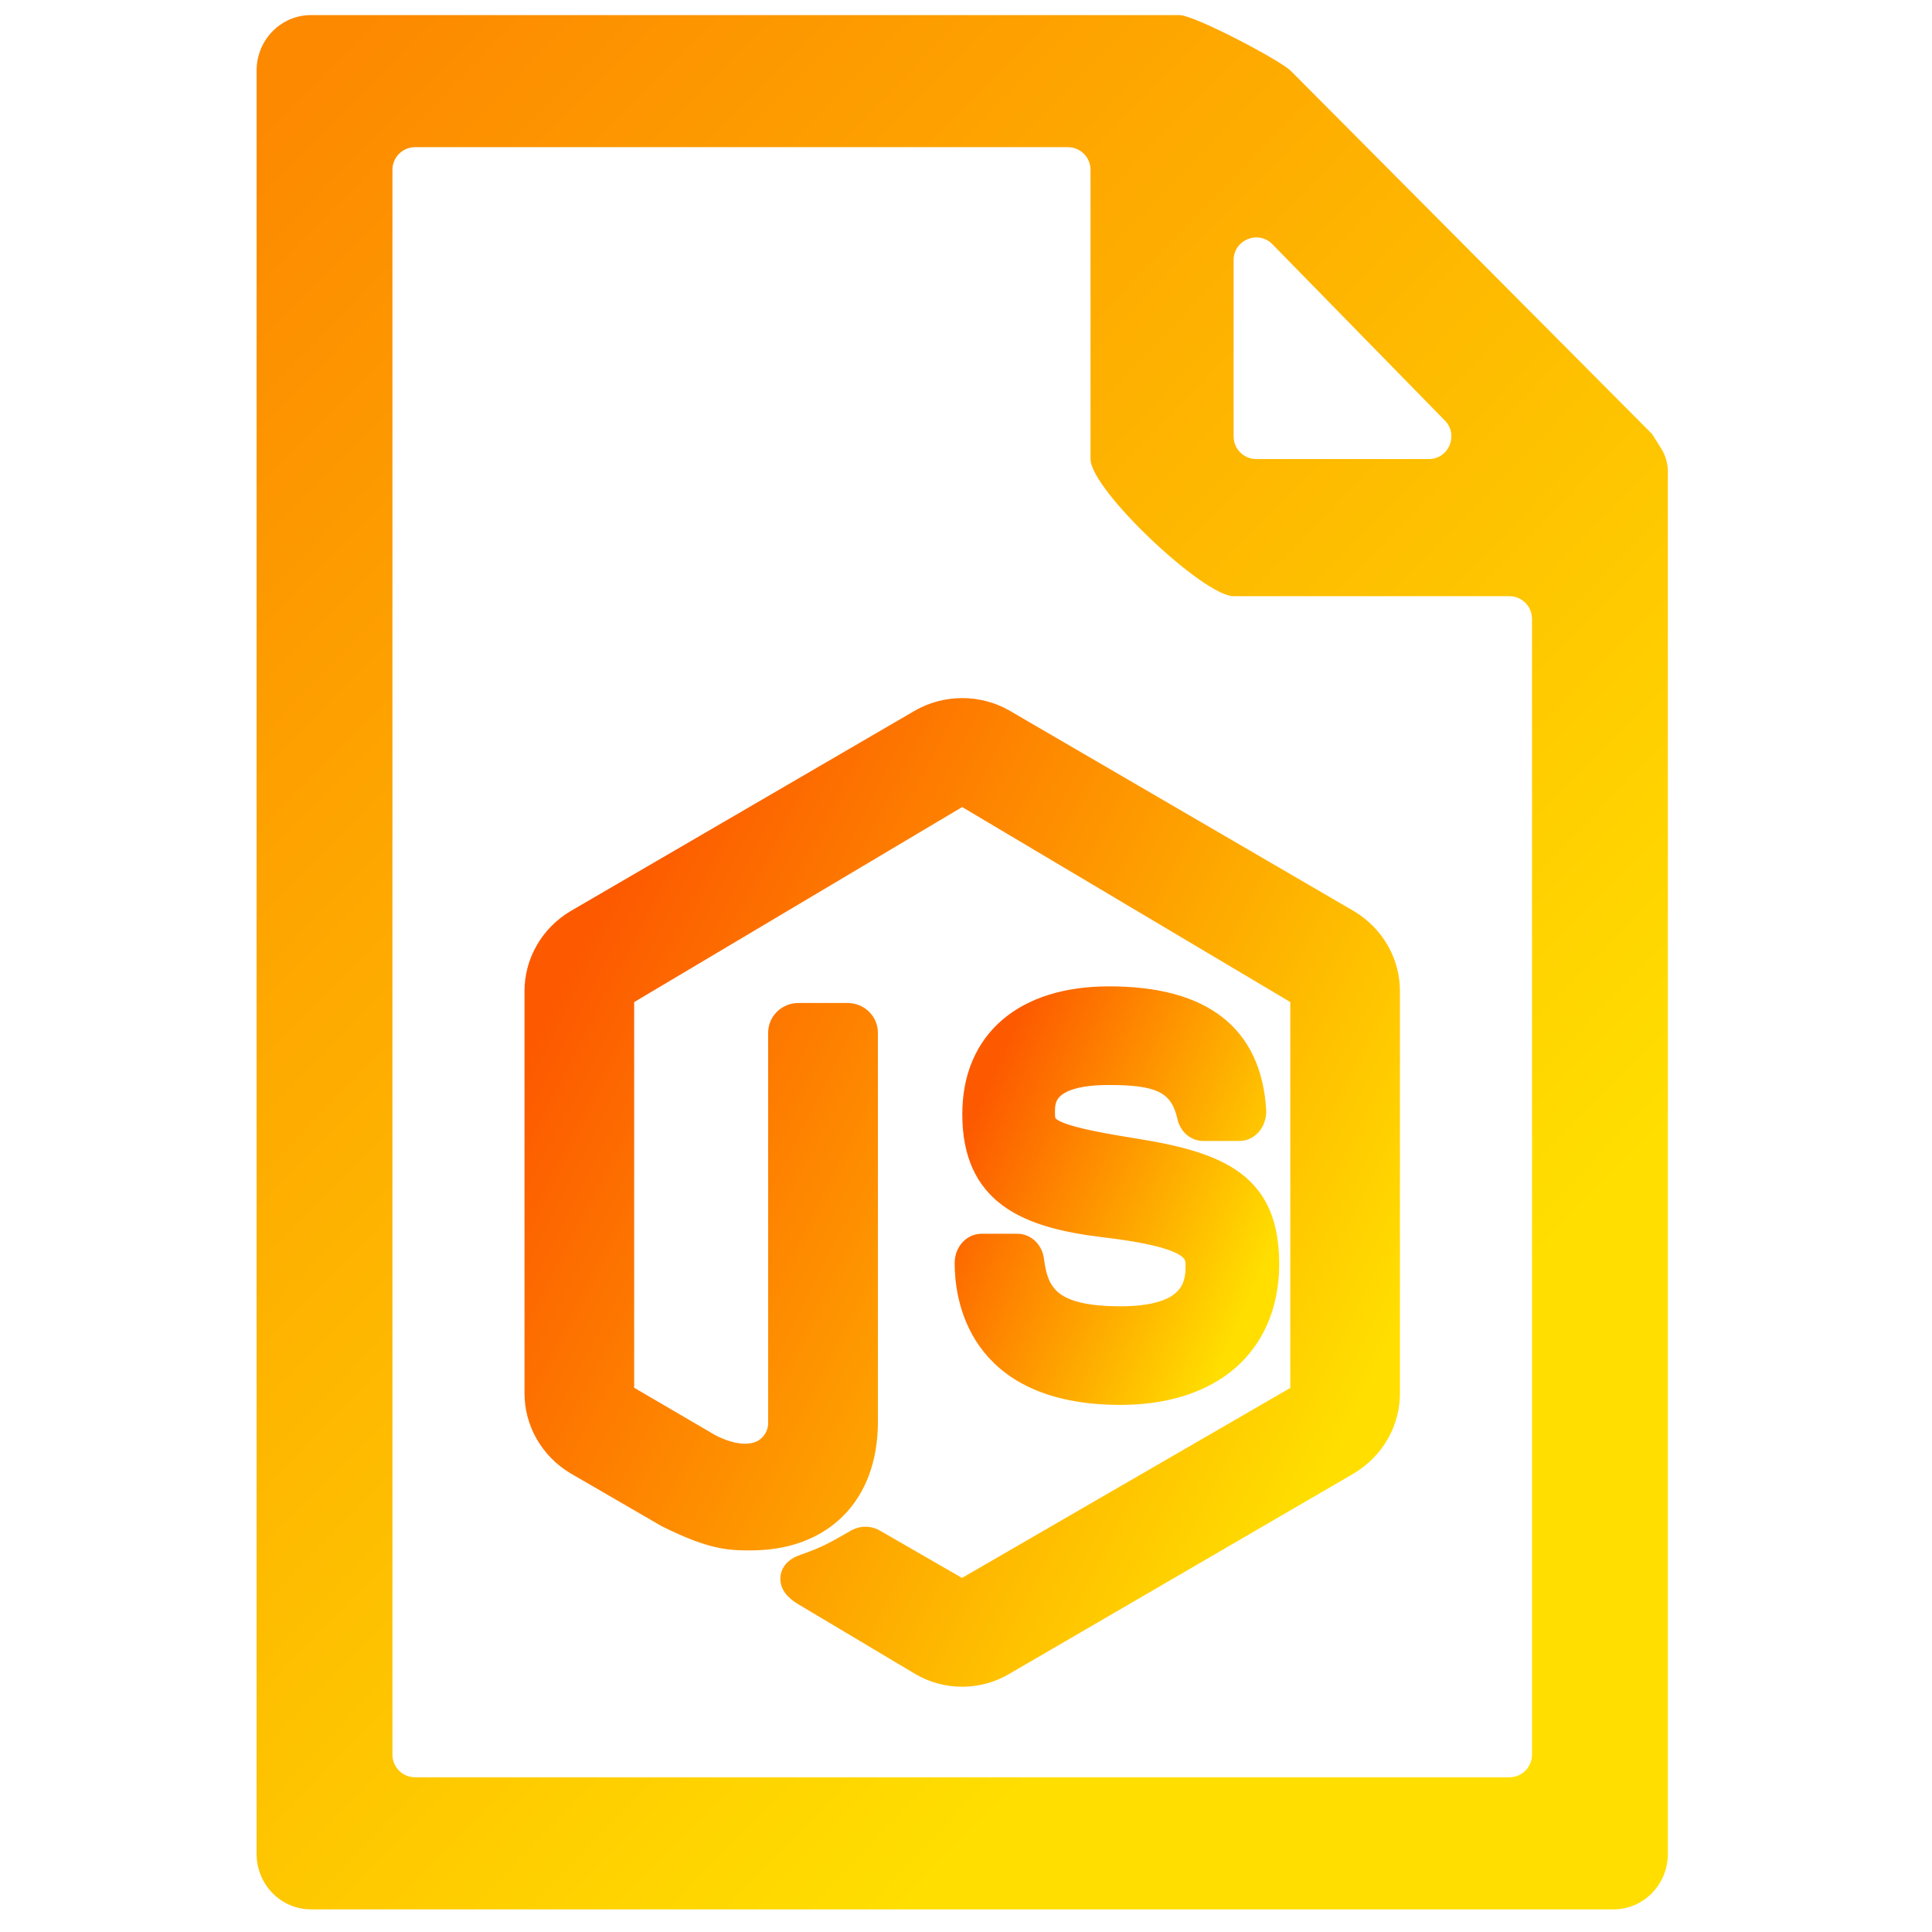
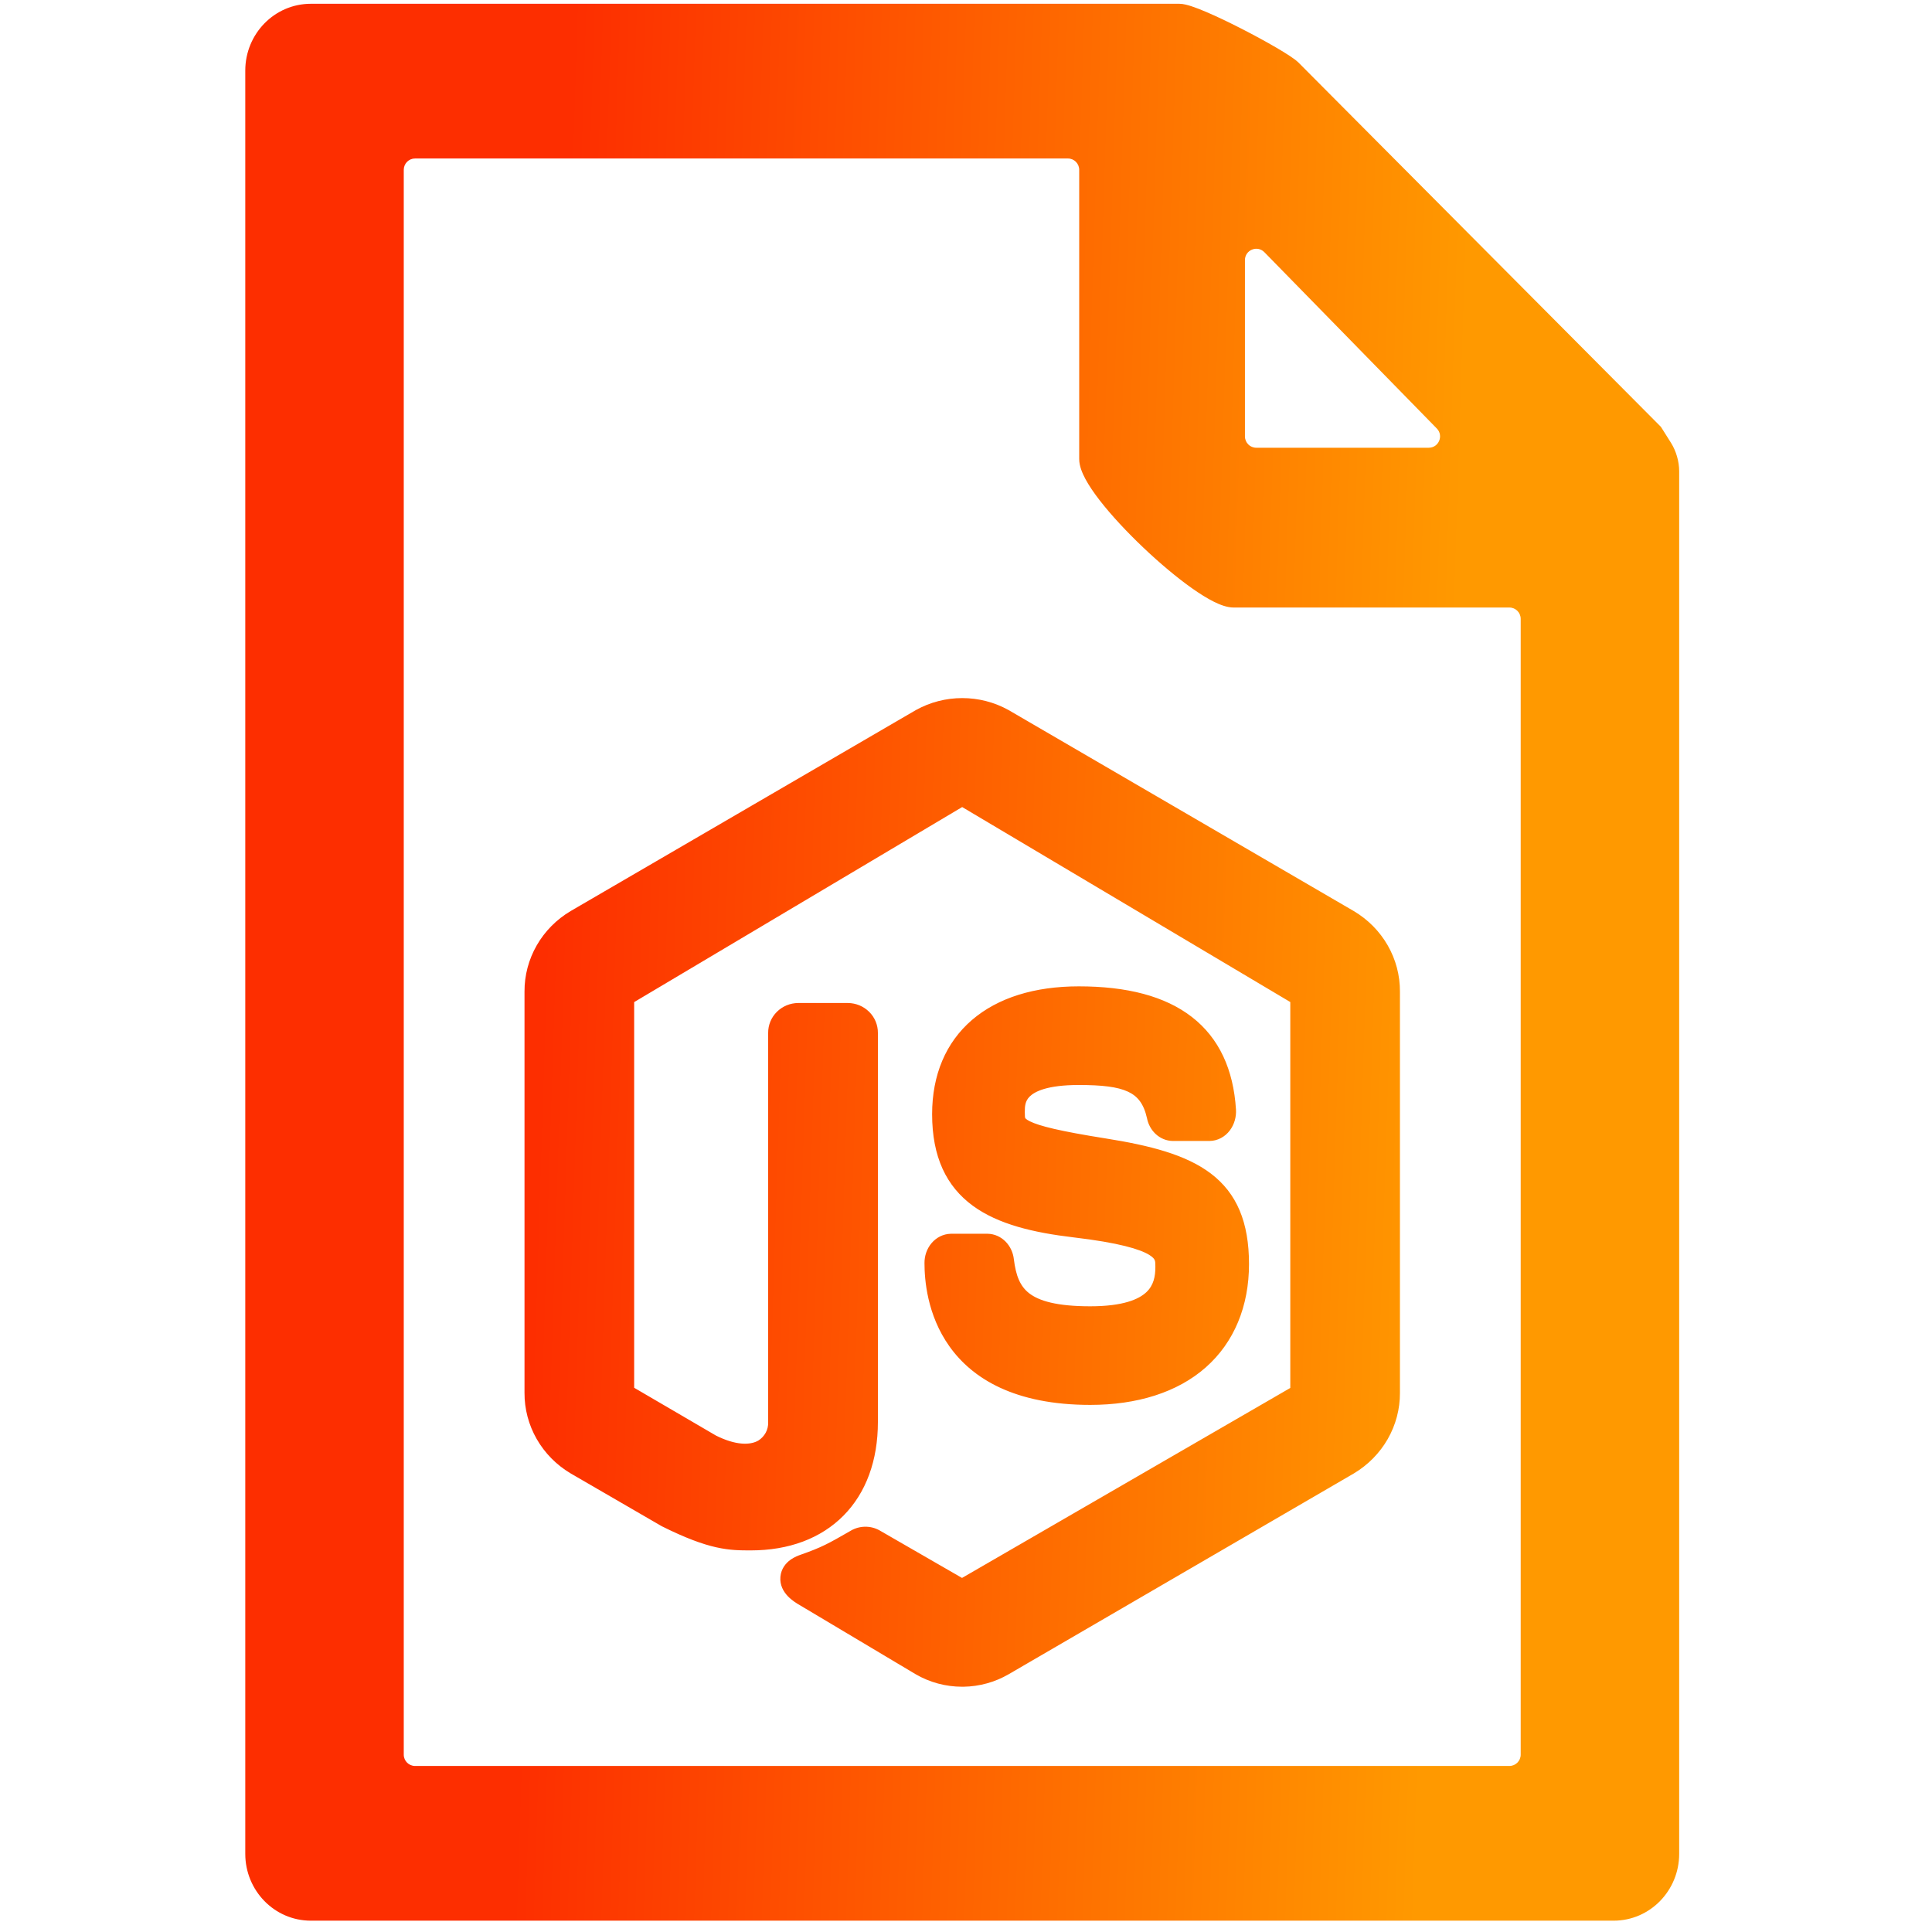
<svg xmlns="http://www.w3.org/2000/svg" width="256" height="256" viewBox="0 0 256 256" fill="none">
-   <path d="M221 62.437C221 61.433 220.677 60.318 220.141 59.468C219.561 58.549 218.901 57.501 218.9 57.5L171 9.354C169.555 7.957 158.291 2 156.269 2H41.192C37.22 2 34 5.292 34 9.354V245.646C34 249.708 37.22 253 41.192 253H213.808C217.78 253 221 249.708 221 245.646V68.182C221 66.486 221 65.708 221 62.437ZM163.462 34.464C163.462 31.775 166.726 30.444 168.606 32.367L191.458 55.73C193.316 57.63 191.97 60.828 189.313 60.828H166.462C164.805 60.828 163.462 59.485 163.462 57.828V34.464ZM55 235.5C53.343 235.5 52 234.157 52 232.5V22.5C52 20.843 53.343 19.5 55 19.5H141.5C143.157 19.5 144.5 20.843 144.5 22.5V60.828C144.5 64.889 159.489 79 163.462 79H200C201.657 79 203 80.343 203 82V232.5C203 234.157 201.657 235.5 200 235.5H55Z" fill="url(#paint0_linear)" />
-   <path d="M148.459 174.59C139.363 174.59 137.425 171.693 136.849 167.014C136.785 166.457 136.546 165.946 136.178 165.572C135.81 165.198 135.337 164.987 134.844 164.979H130.015C129.471 164.992 128.954 165.251 128.576 165.698C128.199 166.144 127.991 166.744 128 167.365C128 171.42 129.249 184.656 148.469 184.656C154.415 184.656 159.361 183.071 162.768 180.07C166.176 177.068 168 172.702 168 167.499C168 157.055 162.025 154.196 150.256 152.327C138.293 150.431 138.293 149.465 138.293 147.352C138.293 145.83 138.293 142.268 146.941 142.268C153.096 142.268 156.39 143.155 157.444 147.83C157.537 148.348 157.783 148.815 158.14 149.152C158.498 149.489 158.946 149.677 159.41 149.685H164.256C164.542 149.682 164.824 149.609 165.082 149.472C165.341 149.335 165.572 149.136 165.758 148.889C166.131 148.393 166.317 147.749 166.276 147.098C165.649 137.211 159.31 132.197 146.949 132.197C135.715 132.197 129.01 137.968 129.01 147.632C129.01 158.229 135.959 161.224 146.398 162.465C158.593 163.902 158.593 165.999 158.593 167.852C158.6 170.739 157.549 174.59 148.459 174.59Z" fill="url(#paint1_linear)" stroke="url(#paint2_linear)" stroke-width="3" />
-   <path d="M178.632 122.02L132.894 95.388C131.251 94.478 129.393 94 127.501 94C125.61 94 123.752 94.478 122.109 95.388L76.368 122.017C74.719 122.997 73.359 124.374 72.419 126.014C71.479 127.654 70.99 129.502 71 131.379V184.566C70.99 186.444 71.479 188.293 72.419 189.934C73.359 191.575 74.719 192.954 76.368 193.937L88.362 200.89L88.43 200.927C94.486 203.936 96.805 203.936 99.491 203.936C108.949 203.936 114.826 197.993 114.826 188.426V136.856C114.831 136.212 114.574 135.592 114.109 135.133C113.644 134.673 113.011 134.411 112.348 134.404H105.762C105.099 134.411 104.466 134.673 104.001 135.133C103.537 135.592 103.279 136.212 103.285 136.856V188.426C103.308 189.164 103.135 189.896 102.782 190.55C102.429 191.204 101.908 191.759 101.269 192.16C99.533 193.188 97.011 192.971 94.165 191.545L82.671 184.829C82.627 184.8 82.591 184.76 82.566 184.715C82.542 184.669 82.529 184.618 82.53 184.566V132.13C82.531 132.07 82.548 132.011 82.579 131.958C82.609 131.906 82.651 131.861 82.703 131.827L127.385 105.258C127.419 105.242 127.455 105.234 127.493 105.234C127.53 105.234 127.567 105.242 127.6 105.258L172.309 131.827C172.359 131.863 172.401 131.911 172.429 131.965C172.457 132.02 172.471 132.081 172.47 132.142V184.566C172.471 184.62 172.46 184.674 172.437 184.723V184.723C172.391 184.822 172.291 184.879 172.196 184.934L127.695 210.689C127.626 210.729 127.553 210.769 127.473 210.768V210.768C127.394 210.768 127.321 210.729 127.253 210.689L115.929 204.161C115.59 203.946 115.198 203.822 114.794 203.801C114.389 203.781 113.986 203.865 113.625 204.044L113.525 204.101C110.371 205.916 109.523 206.387 106.598 207.421C106.121 207.59 105 207.993 104.903 209.07C104.806 210.147 105.871 210.912 106.819 211.447L122.091 220.552C123.719 221.498 125.58 221.998 127.476 222H127.647C129.497 221.972 131.306 221.472 132.894 220.552L178.632 193.945C180.28 192.959 181.639 191.579 182.579 189.937C183.519 188.294 184.008 186.445 184 184.566V131.379C184.009 129.502 183.52 127.655 182.58 126.016C181.64 124.377 180.28 123 178.632 122.02Z" fill="url(#paint3_linear)" stroke="url(#paint4_linear)" stroke-width="3" />
+   <path fill-rule="evenodd" clip-rule="evenodd" d="M220.141 59.468C220.677 60.318 221 61.433 221 62.437V68.182V245.646C221 249.708 217.78 253 213.808 253H41.192C37.22 253 34 249.708 34 245.646V9.354C34 5.292 37.22 2 41.192 2H156.269C158.291 2 169.555 7.957 171 9.354L218.9 57.5C218.9 57.5 219.068 57.767 219.309 58.149C219.546 58.525 219.854 59.013 220.141 59.468ZM168.606 32.367C166.726 30.444 163.462 31.775 163.462 34.464V57.828C163.462 59.485 164.805 60.828 166.462 60.828H189.313C191.97 60.828 193.316 57.63 191.458 55.73L168.606 32.367ZM52 232.5C52 234.157 53.343 235.5 55 235.5H200C201.657 235.5 203 234.157 203 232.5V82C203 80.343 201.657 79 200 79H163.462C159.489 79 144.5 64.889 144.5 60.828V22.5C144.5 20.843 143.157 19.5 141.5 19.5H55C53.343 19.5 52 20.843 52 22.5V232.5ZM178.632 122.02L132.894 95.388C131.251 94.478 129.393 94 127.501 94C125.61 94 123.752 94.478 122.109 95.388L76.368 122.017C74.719 122.997 73.359 124.374 72.419 126.014C71.479 127.654 70.99 129.502 71 131.379V184.566C70.99 186.444 71.479 188.293 72.419 189.934C73.359 191.575 74.719 192.954 76.368 193.937L88.362 200.89L88.43 200.927C94.486 203.936 96.805 203.936 99.491 203.936C108.949 203.936 114.826 197.993 114.826 188.426V136.856C114.831 136.212 114.574 135.592 114.109 135.133C113.644 134.673 113.011 134.411 112.348 134.404H105.762C105.099 134.411 104.466 134.673 104.001 135.133C103.537 135.592 103.279 136.212 103.285 136.856V188.426C103.308 189.164 103.135 189.896 102.782 190.55C102.429 191.204 101.908 191.759 101.269 192.16C99.533 193.188 97.011 192.971 94.165 191.545L82.671 184.829C82.627 184.8 82.591 184.76 82.566 184.715C82.542 184.669 82.529 184.618 82.53 184.566V132.13C82.531 132.07 82.548 132.011 82.579 131.958C82.609 131.906 82.651 131.861 82.703 131.827L127.385 105.258C127.419 105.242 127.455 105.234 127.493 105.234C127.53 105.234 127.567 105.242 127.6 105.258L172.309 131.827C172.359 131.863 172.401 131.911 172.429 131.965C172.457 132.02 172.471 132.081 172.47 132.142V184.566C172.471 184.62 172.46 184.674 172.437 184.723C172.392 184.821 172.293 184.878 172.199 184.932L172.196 184.934L127.695 210.689C127.626 210.729 127.553 210.769 127.473 210.768C127.394 210.768 127.321 210.729 127.253 210.689L115.929 204.161C115.59 203.946 115.198 203.822 114.794 203.801C114.389 203.781 113.986 203.865 113.625 204.044L113.525 204.101C110.371 205.916 109.523 206.387 106.598 207.421C106.121 207.59 105 207.993 104.903 209.07C104.806 210.147 105.871 210.912 106.819 211.447L122.091 220.552C123.719 221.498 125.58 221.998 127.476 222H127.647C129.497 221.972 131.306 221.472 132.894 220.552L178.632 193.945C180.28 192.959 181.639 191.579 182.579 189.937C183.519 188.294 184.008 186.445 184 184.566V131.379C184.009 129.502 183.52 127.655 182.58 126.016C181.64 124.377 180.28 123 178.632 122.02ZM144.459 174.59C135.363 174.59 133.425 171.693 132.849 167.014C132.785 166.457 132.546 165.946 132.178 165.572C131.81 165.198 131.337 164.987 130.844 164.979H126.015C125.471 164.992 124.954 165.251 124.576 165.698C124.199 166.144 123.991 166.744 124 167.365C124 171.42 125.249 184.656 144.469 184.656C150.415 184.656 155.361 183.071 158.768 180.07C162.176 177.068 164 172.702 164 167.499C164 157.055 158.025 154.196 146.256 152.327C134.293 150.431 134.293 149.465 134.293 147.352C134.293 145.83 134.293 142.268 142.941 142.268C149.096 142.268 152.39 143.155 153.444 147.83C153.537 148.348 153.783 148.815 154.14 149.152C154.498 149.489 154.946 149.677 155.41 149.685H160.256C160.542 149.682 160.824 149.609 161.082 149.472C161.341 149.335 161.572 149.136 161.758 148.889C162.131 148.393 162.317 147.749 162.276 147.098C161.649 137.211 155.31 132.197 142.949 132.197C131.715 132.197 125.01 137.968 125.01 147.632C125.01 158.229 131.959 161.224 142.398 162.465C154.593 163.902 154.593 165.999 154.593 167.852C154.6 170.739 153.549 174.59 144.459 174.59Z" fill="url(#paint0_linear_667_152)" />
+   <path d="M220.141 59.468L221.41 58.668L221.41 58.668L220.141 59.468ZM171 9.354L172.063 8.296L172.053 8.285L172.042 8.275L171 9.354ZM218.9 57.5L220.169 56.7L220.081 56.56L219.963 56.442L218.9 57.5ZM219.309 58.149L220.578 57.349L220.578 57.349L219.309 58.149ZM168.606 32.367L167.534 33.415L167.534 33.415L168.606 32.367ZM191.458 55.73L190.386 56.779L190.386 56.779L191.458 55.73ZM132.894 95.388L133.649 94.091L133.635 94.083L133.62 94.075L132.894 95.388ZM178.632 122.02L179.399 120.731L179.387 120.724L178.632 122.02ZM122.109 95.388L121.383 94.075L121.368 94.083L121.354 94.091L122.109 95.388ZM76.368 122.017L75.613 120.721L75.601 120.728L76.368 122.017ZM71 131.379L72.5 131.379L72.5 131.371L71 131.379ZM71 184.566L72.5 184.574V184.566H71ZM72.419 189.934L71.118 190.68L71.118 190.68L72.419 189.934ZM76.368 193.937L75.599 195.225L75.607 195.23L75.615 195.235L76.368 193.937ZM88.362 200.89L87.61 202.188L87.626 202.197L87.643 202.206L88.362 200.89ZM88.43 200.927L87.71 202.243L87.736 202.257L87.762 202.27L88.43 200.927ZM114.826 136.856L113.326 136.844V136.856H114.826ZM114.109 135.133L113.054 136.199L113.055 136.201L114.109 135.133ZM112.348 134.404L112.364 132.904L112.356 132.904H112.348V134.404ZM105.762 134.404V132.904H105.754L105.746 132.904L105.762 134.404ZM104.001 135.133L105.056 136.199L105.056 136.199L104.001 135.133ZM103.285 136.856H104.785L104.785 136.842L103.285 136.856ZM103.285 188.426H101.785V188.449L101.786 188.473L103.285 188.426ZM101.269 192.16L102.033 193.451L102.05 193.441L102.066 193.431L101.269 192.16ZM94.165 191.545L93.408 192.84L93.45 192.864L93.493 192.886L94.165 191.545ZM82.671 184.829L81.845 186.081L81.879 186.104L81.914 186.124L82.671 184.829ZM82.566 184.715L81.244 185.422L81.247 185.43L81.251 185.437L82.566 184.715ZM82.53 184.566L84.03 184.583L84.03 184.575V184.566H82.53ZM82.53 132.13L81.03 132.085L81.03 132.108V132.13H82.53ZM82.579 131.958L81.281 131.205L81.275 131.215L82.579 131.958ZM82.703 131.827L81.937 130.538L81.908 130.555L81.88 130.573L82.703 131.827ZM127.385 105.258L126.746 103.901L126.681 103.932L126.618 103.969L127.385 105.258ZM127.6 105.258L128.366 103.969L128.312 103.936L128.254 103.908L127.6 105.258ZM172.309 131.827L173.185 130.61L173.132 130.571L173.075 130.538L172.309 131.827ZM172.429 131.965L173.766 131.284L173.761 131.275L172.429 131.965ZM172.47 132.142L170.97 132.118L170.97 132.13V132.142H172.47ZM172.47 184.566H170.97V184.58L170.97 184.594L172.47 184.566ZM172.437 184.723L171.079 184.086L171.077 184.091L172.437 184.723ZM172.199 184.932L171.448 183.634L171.445 183.636L172.199 184.932ZM172.196 184.934L172.947 186.232L172.951 186.23L172.196 184.934ZM127.695 210.689L126.944 209.391L126.943 209.391L127.695 210.689ZM127.473 210.768L127.492 209.268L127.482 209.268H127.473V210.768ZM127.253 210.689L128.014 209.396L128.002 209.389L127.253 210.689ZM115.929 204.161L115.126 205.428L115.152 205.445L115.18 205.461L115.929 204.161ZM114.794 203.801L114.872 202.303L114.868 202.303L114.794 203.801ZM113.625 204.044L112.959 202.7L112.92 202.719L112.882 202.741L113.625 204.044ZM113.525 204.101L112.782 202.798L112.777 202.801L113.525 204.101ZM106.598 207.421L106.098 206.007L106.097 206.007L106.598 207.421ZM106.819 211.447L107.587 210.159L107.572 210.149L107.556 210.141L106.819 211.447ZM122.091 220.552L121.323 221.84L121.33 221.845L121.337 221.849L122.091 220.552ZM127.476 222L127.474 223.5H127.476V222ZM127.647 222V223.5H127.658L127.67 223.5L127.647 222ZM132.894 220.552L133.646 221.85L133.648 221.849L132.894 220.552ZM178.632 193.945L179.386 195.242L179.394 195.237L179.402 195.232L178.632 193.945ZM182.579 189.937L183.881 190.682L183.881 190.682L182.579 189.937ZM184 184.566L182.5 184.566L182.5 184.572L184 184.566ZM184 131.379L182.5 131.372V131.379H184ZM132.849 167.014L131.359 167.185L131.361 167.197L132.849 167.014ZM132.178 165.572L133.247 164.52L133.247 164.52L132.178 165.572ZM130.844 164.979L130.869 163.479L130.856 163.479H130.844V164.979ZM126.015 164.979V163.479H125.997L125.979 163.479L126.015 164.979ZM124.576 165.698L123.431 164.729L123.431 164.73L124.576 165.698ZM124 167.365H125.5V167.354L125.5 167.343L124 167.365ZM158.768 180.07L159.76 181.196L159.76 181.196L158.768 180.07ZM146.256 152.327L146.492 150.846L146.491 150.846L146.256 152.327ZM153.444 147.83L154.921 147.565L154.915 147.532L154.908 147.5L153.444 147.83ZM154.14 149.152L153.111 150.243L153.112 150.244L154.14 149.152ZM155.41 149.685L155.384 151.185L155.397 151.185H155.41V149.685ZM160.256 149.685V151.185H160.264L160.272 151.185L160.256 149.685ZM161.082 149.472L160.381 148.146L160.379 148.147L161.082 149.472ZM161.758 148.889L162.957 149.791L162.957 149.791L161.758 148.889ZM162.276 147.098L163.773 147.004L163.773 147.003L162.276 147.098ZM142.398 162.465L142.221 163.955L142.223 163.955L142.398 162.465ZM154.593 167.852L153.093 167.852L153.093 167.856L154.593 167.852ZM222.5 62.437C222.5 61.149 222.096 59.757 221.41 58.668L218.872 60.269C219.258 60.88 219.5 61.717 219.5 62.437H222.5ZM222.5 68.182V62.437H219.5V68.182H222.5ZM222.5 245.646V68.182H219.5V245.646H222.5ZM213.808 254.5C218.64 254.5 222.5 250.505 222.5 245.646H219.5C219.5 248.911 216.92 251.5 213.808 251.5V254.5ZM41.192 254.5H213.808V251.5H41.192V254.5ZM32.5 245.646C32.5 250.505 36.361 254.5 41.192 254.5V251.5C38.08 251.5 35.5 248.911 35.5 245.646H32.5ZM32.5 9.354V245.646H35.5V9.354H32.5ZM41.192 0.5C36.361 0.5 32.5 4.496 32.5 9.354H35.5C35.5 6.089 38.08 3.5 41.192 3.5V0.5ZM156.269 0.5H41.192V3.5H156.269V0.5ZM172.042 8.275C171.751 7.994 171.312 7.682 170.86 7.384C170.38 7.068 169.789 6.706 169.13 6.321C167.811 5.549 166.179 4.66 164.535 3.818C162.892 2.977 161.215 2.171 159.808 1.573C159.106 1.274 158.452 1.018 157.891 0.834C157.384 0.667 156.785 0.5 156.269 0.5V3.5C156.259 3.5 156.453 3.519 156.955 3.684C157.403 3.831 157.972 4.051 158.633 4.333C159.952 4.894 161.561 5.666 163.167 6.488C164.772 7.31 166.353 8.172 167.616 8.91C168.248 9.28 168.79 9.613 169.21 9.889C169.658 10.185 169.887 10.364 169.958 10.432L172.042 8.275ZM219.963 56.442L172.063 8.296L169.937 10.412L217.837 58.558L219.963 56.442ZM220.578 57.349C220.458 57.158 220.355 56.996 220.283 56.881C220.247 56.824 220.219 56.779 220.199 56.748C220.189 56.732 220.182 56.721 220.177 56.712C220.174 56.709 220.172 56.705 220.171 56.703C220.17 56.702 220.17 56.702 220.17 56.701C220.169 56.701 220.169 56.701 220.169 56.7C220.169 56.7 220.169 56.7 220.169 56.7C220.169 56.7 220.169 56.7 220.169 56.7C220.169 56.7 220.169 56.7 220.169 56.7C220.169 56.7 220.169 56.7 218.9 57.5C217.631 58.3 217.631 58.3 217.631 58.3C217.631 58.3 217.631 58.3 217.631 58.3C217.631 58.3 217.631 58.3 217.631 58.3C217.631 58.3 217.631 58.3 217.631 58.3C217.631 58.3 217.631 58.3 217.631 58.3C217.632 58.301 217.632 58.302 217.633 58.303C217.634 58.305 217.636 58.308 217.639 58.312C217.644 58.32 217.651 58.332 217.661 58.347C217.681 58.378 217.709 58.424 217.745 58.481C217.817 58.596 217.92 58.758 218.04 58.949L220.578 57.349ZM221.41 58.668C221.122 58.212 220.815 57.725 220.578 57.349L218.04 58.949C218.277 59.325 218.585 59.813 218.872 60.269L221.41 58.668ZM164.962 34.464C164.962 33.12 166.594 32.455 167.534 33.415L169.678 31.318C166.858 28.434 161.962 30.431 161.962 34.464H164.962ZM164.962 57.828V34.464H161.962V57.828H164.962ZM166.462 59.328C165.633 59.328 164.962 58.657 164.962 57.828H161.962C161.962 60.313 163.977 62.328 166.462 62.328V59.328ZM189.313 59.328H166.462V62.328H189.313V59.328ZM190.386 56.779C191.314 57.729 190.642 59.328 189.313 59.328V62.328C193.298 62.328 195.318 57.531 192.53 54.681L190.386 56.779ZM167.534 33.415L190.386 56.779L192.53 54.682L169.678 31.318L167.534 33.415ZM55 234C54.172 234 53.5 233.329 53.5 232.5H50.5C50.5 234.985 52.515 237 55 237V234ZM200 234H55V237H200V234ZM201.5 232.5C201.5 233.329 200.829 234 200 234V237C202.485 237 204.5 234.985 204.5 232.5H201.5ZM201.5 82V232.5H204.5V82H201.5ZM200 80.5C200.829 80.5 201.5 81.171 201.5 82H204.5C204.5 79.515 202.485 77.5 200 77.5V80.5ZM163.462 80.5H200V77.5H163.462V80.5ZM143 60.828C143 61.723 143.386 62.661 143.832 63.487C144.302 64.36 144.956 65.316 145.718 66.299C147.245 68.27 149.299 70.471 151.458 72.524C153.617 74.577 155.92 76.518 157.958 77.957C158.975 78.675 159.955 79.288 160.837 79.728C161.671 80.144 162.601 80.5 163.462 80.5V77.5C163.329 77.5 162.922 77.415 162.176 77.043C161.478 76.695 160.635 76.174 159.688 75.506C157.799 74.172 155.609 72.332 153.525 70.35C151.44 68.367 149.498 66.279 148.09 64.462C147.384 63.552 146.837 62.739 146.472 62.063C146.082 61.34 146 60.949 146 60.828H143ZM143 22.5V60.828H146V22.5H143ZM141.5 21C142.329 21 143 21.672 143 22.5H146C146 20.015 143.985 18 141.5 18V21ZM55 21H141.5V18H55V21ZM53.5 22.5C53.5 21.672 54.172 21 55 21V18C52.515 18 50.5 20.015 50.5 22.5H53.5ZM53.5 232.5V22.5H50.5V232.5H53.5ZM132.139 96.684L177.877 123.316L179.387 120.724L133.649 94.091L132.139 96.684ZM127.501 95.5C129.141 95.5 130.749 95.915 132.168 96.7L133.62 94.075C131.753 93.042 129.645 92.5 127.501 92.5V95.5ZM122.835 96.7C124.254 95.915 125.862 95.5 127.501 95.5V92.5C125.358 92.5 123.249 93.042 121.383 94.075L122.835 96.7ZM77.122 123.313L122.864 96.684L121.354 94.091L75.613 120.721L77.122 123.313ZM73.72 126.76C74.53 125.347 75.705 124.156 77.134 123.306L75.601 120.728C73.734 121.838 72.188 123.401 71.118 125.268L73.72 126.76ZM72.5 131.371C72.492 129.76 72.911 128.172 73.72 126.76L71.118 125.268C70.047 127.136 69.489 129.244 69.5 131.387L72.5 131.371ZM72.5 184.566V131.379H69.5V184.566H72.5ZM73.721 189.188C72.911 187.775 72.492 186.186 72.5 184.574L69.5 184.558C69.489 186.702 70.047 188.811 71.118 190.68L73.721 189.188ZM77.136 192.649C75.706 191.796 74.531 190.602 73.721 189.188L71.118 190.68C72.188 192.548 73.733 194.112 75.599 195.225L77.136 192.649ZM89.114 199.592L77.12 192.639L75.615 195.235L87.61 202.188L89.114 199.592ZM89.149 199.611L89.081 199.574L87.643 202.206L87.71 202.243L89.149 199.611ZM99.491 202.436C98.157 202.436 97.05 202.433 95.553 202.096C94.038 201.756 92.062 201.057 89.097 199.584L87.762 202.27C90.853 203.806 93.065 204.612 94.895 205.023C96.743 205.439 98.139 205.436 99.491 205.436V202.436ZM113.326 188.426C113.326 192.9 111.957 196.369 109.639 198.714C107.322 201.057 103.901 202.436 99.491 202.436V205.436C104.539 205.436 108.786 203.843 111.772 200.823C114.756 197.805 116.326 193.519 116.326 188.426H113.326ZM113.326 136.856V188.426H116.326V136.856H113.326ZM113.055 136.201C113.235 136.378 113.328 136.61 113.326 136.844L116.326 136.868C116.334 135.814 115.913 134.806 115.163 134.065L113.055 136.201ZM112.332 135.904C112.612 135.907 112.87 136.018 113.054 136.199L115.164 134.067C114.418 133.328 113.41 132.915 112.364 132.904L112.332 135.904ZM105.762 135.904H112.348V132.904H105.762V135.904ZM105.056 136.199C105.24 136.018 105.498 135.907 105.778 135.904L105.746 132.904C104.7 132.915 103.692 133.328 102.946 134.067L105.056 136.199ZM104.785 136.842C104.783 136.61 104.875 136.378 105.056 136.199L102.946 134.067C102.199 134.806 101.775 135.814 101.785 136.87L104.785 136.842ZM104.785 188.426V136.856H101.785V188.426H104.785ZM104.102 191.262C104.58 190.377 104.816 189.383 104.784 188.379L101.786 188.473C101.8 188.945 101.69 189.415 101.462 189.838L104.102 191.262ZM102.066 193.431C102.922 192.894 103.624 192.147 104.102 191.262L101.462 189.838C101.234 190.261 100.894 190.624 100.472 190.889L102.066 193.431ZM93.493 192.886C96.521 194.403 99.647 194.863 102.033 193.451L100.505 190.869C99.418 191.513 97.5 191.539 94.837 190.204L93.493 192.886ZM81.914 186.124L93.408 192.84L94.922 190.25L83.428 183.534L81.914 186.124ZM81.251 185.437C81.388 185.686 81.588 185.912 81.845 186.081L83.496 183.577C83.665 183.688 83.794 183.834 83.881 183.993L81.251 185.437ZM81.03 184.549C81.026 184.856 81.101 185.156 81.244 185.422L83.889 184.008C83.982 184.182 84.032 184.38 84.03 184.583L81.03 184.549ZM81.03 132.13V184.566H84.03V132.13H81.03ZM81.275 131.215C81.126 131.477 81.04 131.774 81.03 132.085L84.029 132.175C84.023 132.366 83.97 132.545 83.882 132.701L81.275 131.215ZM81.88 130.573C81.639 130.731 81.431 130.946 81.281 131.205L83.876 132.711C83.786 132.866 83.664 132.99 83.526 133.081L81.88 130.573ZM126.618 103.969L81.937 130.538L83.47 133.116L128.152 106.547L126.618 103.969ZM127.493 103.734C127.237 103.734 126.982 103.79 126.746 103.901L128.024 106.615C127.856 106.694 127.673 106.734 127.493 106.734V103.734ZM128.254 103.908C128.005 103.787 127.742 103.734 127.493 103.734V106.734C127.318 106.734 127.129 106.697 126.946 106.608L128.254 103.908ZM173.075 130.538L128.366 103.969L126.834 106.547L171.543 133.116L173.075 130.538ZM173.761 131.275C173.621 131.005 173.42 130.778 173.185 130.61L171.433 133.044C171.298 132.948 171.181 132.817 171.097 132.655L173.761 131.275ZM173.97 132.166C173.975 131.861 173.905 131.558 173.766 131.284L171.092 132.646C171.009 132.482 170.967 132.301 170.97 132.118L173.97 132.166ZM173.97 184.566V132.142H170.97V184.566H173.97ZM173.795 185.36C173.919 185.095 173.975 184.812 173.97 184.538L170.97 184.594C170.967 184.428 171.001 184.253 171.079 184.086L173.795 185.36ZM172.951 186.23C172.98 186.213 173.125 186.132 173.267 186.02C173.423 185.897 173.644 185.685 173.797 185.355L171.077 184.091C171.184 183.859 171.333 183.725 171.405 183.668C171.464 183.622 171.513 183.596 171.448 183.634L172.951 186.23ZM172.951 186.23L172.954 186.228L171.445 183.636L171.441 183.638L172.951 186.23ZM128.446 211.987L172.947 186.232L171.445 183.636L126.944 209.391L128.446 211.987ZM127.454 212.268C128.007 212.275 128.424 212 128.447 211.987L126.943 209.391C126.907 209.412 126.954 209.382 127.027 209.353C127.109 209.32 127.273 209.265 127.492 209.268L127.454 212.268ZM126.492 211.982C126.537 212.008 126.937 212.268 127.473 212.268V209.268C127.682 209.268 127.839 209.32 127.919 209.352C127.993 209.382 128.039 209.411 128.014 209.396L126.492 211.982ZM115.18 205.461L126.504 211.989L128.002 209.389L116.678 202.861L115.18 205.461ZM114.716 205.299C114.866 205.307 115.007 205.353 115.126 205.428L116.732 202.894C116.173 202.539 115.53 202.337 114.872 202.303L114.716 205.299ZM114.291 205.388C114.422 205.323 114.57 205.292 114.72 205.299L114.868 202.303C114.208 202.27 113.55 202.407 112.959 202.7L114.291 205.388ZM114.268 205.404L114.368 205.347L112.882 202.741L112.782 202.798L114.268 205.404ZM107.098 208.835C110.147 207.758 111.084 207.236 114.273 205.401L112.777 202.801C109.658 204.596 108.899 205.016 106.098 206.007L107.098 208.835ZM106.397 209.205C106.398 209.196 106.399 209.196 106.397 209.201C106.395 209.206 106.393 209.208 106.395 209.206C106.399 209.199 106.423 209.167 106.491 209.117C106.647 209.004 106.856 208.921 107.099 208.835L106.097 206.007C105.863 206.09 105.273 206.293 104.725 206.693C104.149 207.112 103.508 207.832 103.409 208.935L106.397 209.205ZM107.556 210.141C107.116 209.892 106.772 209.655 106.557 209.429C106.457 209.324 106.417 209.253 106.403 209.221C106.397 209.206 106.396 209.201 106.396 209.203C106.397 209.206 106.397 209.207 106.397 209.205L103.409 208.935C103.308 210.057 103.837 210.921 104.381 211.494C104.912 212.054 105.574 212.467 106.082 212.753L107.556 210.141ZM122.859 219.264L107.587 210.159L106.051 212.735L121.323 221.84L122.859 219.264ZM127.478 220.5C125.843 220.498 124.242 220.067 122.845 219.255L121.337 221.849C123.196 222.929 125.316 223.498 127.474 223.5L127.478 220.5ZM127.647 220.5H127.476V223.5H127.647V220.5ZM132.142 219.254C130.777 220.045 129.219 220.476 127.624 220.5L127.67 223.5C129.774 223.468 131.835 222.899 133.646 221.85L132.142 219.254ZM177.878 192.648L132.14 219.255L133.648 221.849L179.386 195.242L177.878 192.648ZM181.277 189.192C180.467 190.607 179.293 191.802 177.862 192.658L179.402 195.232C181.267 194.116 182.811 192.551 183.881 190.682L181.277 189.192ZM182.5 184.572C182.507 186.186 182.087 187.776 181.277 189.192L183.881 190.682C184.951 188.812 185.509 186.704 185.5 184.56L182.5 184.572ZM182.5 131.379V184.566H185.5V131.379H182.5ZM181.279 126.762C182.088 128.174 182.508 129.761 182.5 131.372L185.5 131.386C185.51 129.243 184.952 127.136 183.881 125.27L181.279 126.762ZM177.865 123.309C179.295 124.159 180.469 125.35 181.279 126.762L183.881 125.27C182.811 123.404 181.265 121.841 179.399 120.731L177.865 123.309ZM131.361 167.197C131.666 169.675 132.372 172.066 134.542 173.743C136.639 175.365 139.818 176.09 144.459 176.09V173.09C140.005 173.09 137.667 172.367 136.377 171.37C135.159 170.429 134.609 169.032 134.338 166.831L131.361 167.197ZM131.109 166.624C131.228 166.745 131.331 166.94 131.359 167.185L134.339 166.843C134.24 165.974 133.864 165.147 133.247 164.52L131.109 166.624ZM130.82 166.479C130.89 166.48 130.996 166.509 131.109 166.624L133.247 164.52C132.625 163.887 131.784 163.494 130.869 163.479L130.82 166.479ZM126.015 166.479H130.844V163.479H126.015V166.479ZM125.722 166.667C125.848 166.518 125.973 166.48 126.051 166.479L125.979 163.479C124.97 163.504 124.061 163.984 123.431 164.729L125.722 166.667ZM125.5 167.343C125.496 167.061 125.593 166.819 125.722 166.666L123.431 164.73C122.806 165.469 122.487 166.427 122.5 167.387L125.5 167.343ZM144.469 183.156C135.244 183.156 130.629 180.006 128.25 176.662C125.803 173.223 125.5 169.277 125.5 167.365H122.5C122.5 169.508 122.822 174.208 125.805 178.401C128.855 182.688 134.475 186.156 144.469 186.156V183.156ZM157.777 178.944C154.72 181.637 150.166 183.156 144.469 183.156V186.156C150.665 186.156 156.003 184.505 159.76 181.196L157.777 178.944ZM162.5 167.499C162.5 172.338 160.814 176.269 157.777 178.944L159.76 181.196C163.538 177.867 165.5 173.066 165.5 167.499H162.5ZM146.021 153.808C151.905 154.743 155.997 155.887 158.634 157.892C161.123 159.784 162.5 162.6 162.5 167.499H165.5C165.5 161.954 163.89 158.119 160.449 155.503C157.156 153 152.376 151.78 146.492 150.846L146.021 153.808ZM132.793 147.352C132.793 147.808 132.77 148.605 133.111 149.367C133.49 150.213 134.191 150.802 135.121 151.264C136.861 152.128 140.095 152.869 146.021 153.809L146.491 150.846C140.455 149.889 137.707 149.199 136.456 148.577C136.17 148.436 136.018 148.322 135.939 148.25C135.869 148.186 135.854 148.152 135.849 148.141C135.817 148.069 135.793 147.952 135.793 147.352H132.793ZM142.941 140.768C138.479 140.768 135.818 141.675 134.314 143.178C132.763 144.729 132.793 146.578 132.793 147.352H135.793C135.793 146.604 135.823 145.911 136.435 145.3C137.093 144.642 138.755 143.768 142.941 143.768V140.768ZM154.908 147.5C154.297 144.791 152.956 142.972 150.741 141.937C148.686 140.977 146.022 140.768 142.941 140.768V143.768C146.016 143.768 148.076 144.003 149.47 144.655C150.705 145.232 151.538 146.194 151.981 148.16L154.908 147.5ZM155.17 148.061C155.063 147.961 154.961 147.791 154.921 147.565L151.968 148.095C152.113 148.905 152.503 149.669 153.111 150.243L155.17 148.061ZM155.436 148.185C155.369 148.184 155.272 148.158 155.168 148.06L153.112 150.244C153.724 150.82 154.524 151.17 155.384 151.185L155.436 148.185ZM160.256 148.185H155.41V151.185H160.256V148.185ZM160.379 148.147C160.327 148.175 160.28 148.185 160.241 148.185L160.272 151.185C160.805 151.179 161.322 151.043 161.786 150.797L160.379 148.147ZM160.56 147.987C160.5 148.067 160.435 148.117 160.381 148.146L161.784 150.798C162.247 150.553 162.645 150.205 162.957 149.791L160.56 147.987ZM160.779 147.192C160.799 147.507 160.705 147.793 160.559 147.987L162.957 149.791C163.557 148.993 163.835 147.991 163.773 147.004L160.779 147.192ZM142.949 133.697C148.958 133.697 153.252 134.92 156.093 137.125C158.884 139.29 160.486 142.57 160.779 147.193L163.773 147.003C163.439 141.739 161.558 137.568 157.933 134.755C154.357 131.981 149.301 130.697 142.949 130.697V133.697ZM126.51 147.632C126.51 143.169 128.044 139.752 130.745 137.428C133.476 135.078 137.574 133.697 142.949 133.697V130.697C137.091 130.697 132.219 132.202 128.789 135.154C125.329 138.131 123.51 142.431 123.51 147.632H126.51ZM142.575 160.976C137.395 160.36 133.385 159.332 130.676 157.347C128.093 155.455 126.51 152.551 126.51 147.632H123.51C123.51 153.31 125.402 157.202 128.903 159.767C132.278 162.24 136.962 163.329 142.221 163.955L142.575 160.976ZM156.093 167.852C156.093 167.423 156.109 166.662 155.797 165.877C155.462 165.035 154.83 164.323 153.853 163.724C152.02 162.599 148.668 161.693 142.574 160.975L142.223 163.955C148.323 164.674 151.069 165.535 152.284 166.281C152.832 166.617 152.962 166.867 153.009 166.984C153.078 167.159 153.093 167.355 153.093 167.852H156.093ZM144.459 176.09C149.167 176.09 152.165 175.101 153.969 173.393C155.81 171.65 156.097 169.456 156.093 167.848L153.093 167.856C153.096 169.135 152.862 170.31 151.906 171.214C150.914 172.154 148.842 173.09 144.459 173.09V176.09Z" fill="url(#paint1_linear_667_152)" />
  <defs>
-     <linearGradient id="paint0_linear" x1="40" y1="11" x2="202" y2="169" gradientUnits="userSpaceOnUse">
-       <stop stop-color="#FD8900" />
-       <stop offset="1" stop-color="#FFDE00" />
+     <linearGradient id="paint0_linear_667_152" x1="71" y1="158" x2="190.605" y2="161.815" gradientUnits="userSpaceOnUse">
+       <stop stop-color="#FD2E00" />
+       <stop offset="1" stop-color="#FF9900" />
    </linearGradient>
-     <linearGradient id="paint1_linear" x1="128" y1="149.752" x2="167.702" y2="167.353" gradientUnits="userSpaceOnUse">
-       <stop stop-color="#FD5900" />
-       <stop offset="1" stop-color="#FFDE00" />
-     </linearGradient>
-     <linearGradient id="paint2_linear" x1="128" y1="149.753" x2="167.702" y2="167.353" gradientUnits="userSpaceOnUse">
-       <stop stop-color="#FD5900" />
-       <stop offset="1" stop-color="#FFDE00" />
-     </linearGradient>
-     <linearGradient id="paint3_linear" x1="71" y1="136.837" x2="177.219" y2="191.355" gradientUnits="userSpaceOnUse">
-       <stop stop-color="#FD5900" />
-       <stop offset="1" stop-color="#FFDE00" />
-     </linearGradient>
-     <linearGradient id="paint4_linear" x1="71" y1="136.837" x2="177.219" y2="191.355" gradientUnits="userSpaceOnUse">
-       <stop stop-color="#FD5900" />
-       <stop offset="1" stop-color="#FFDE00" />
+     <linearGradient id="paint1_linear_667_152" x1="71" y1="158" x2="190.605" y2="161.815" gradientUnits="userSpaceOnUse">
+       <stop stop-color="#FD2E00" />
+       <stop offset="1" stop-color="#FF9900" />
    </linearGradient>
  </defs>
</svg>
